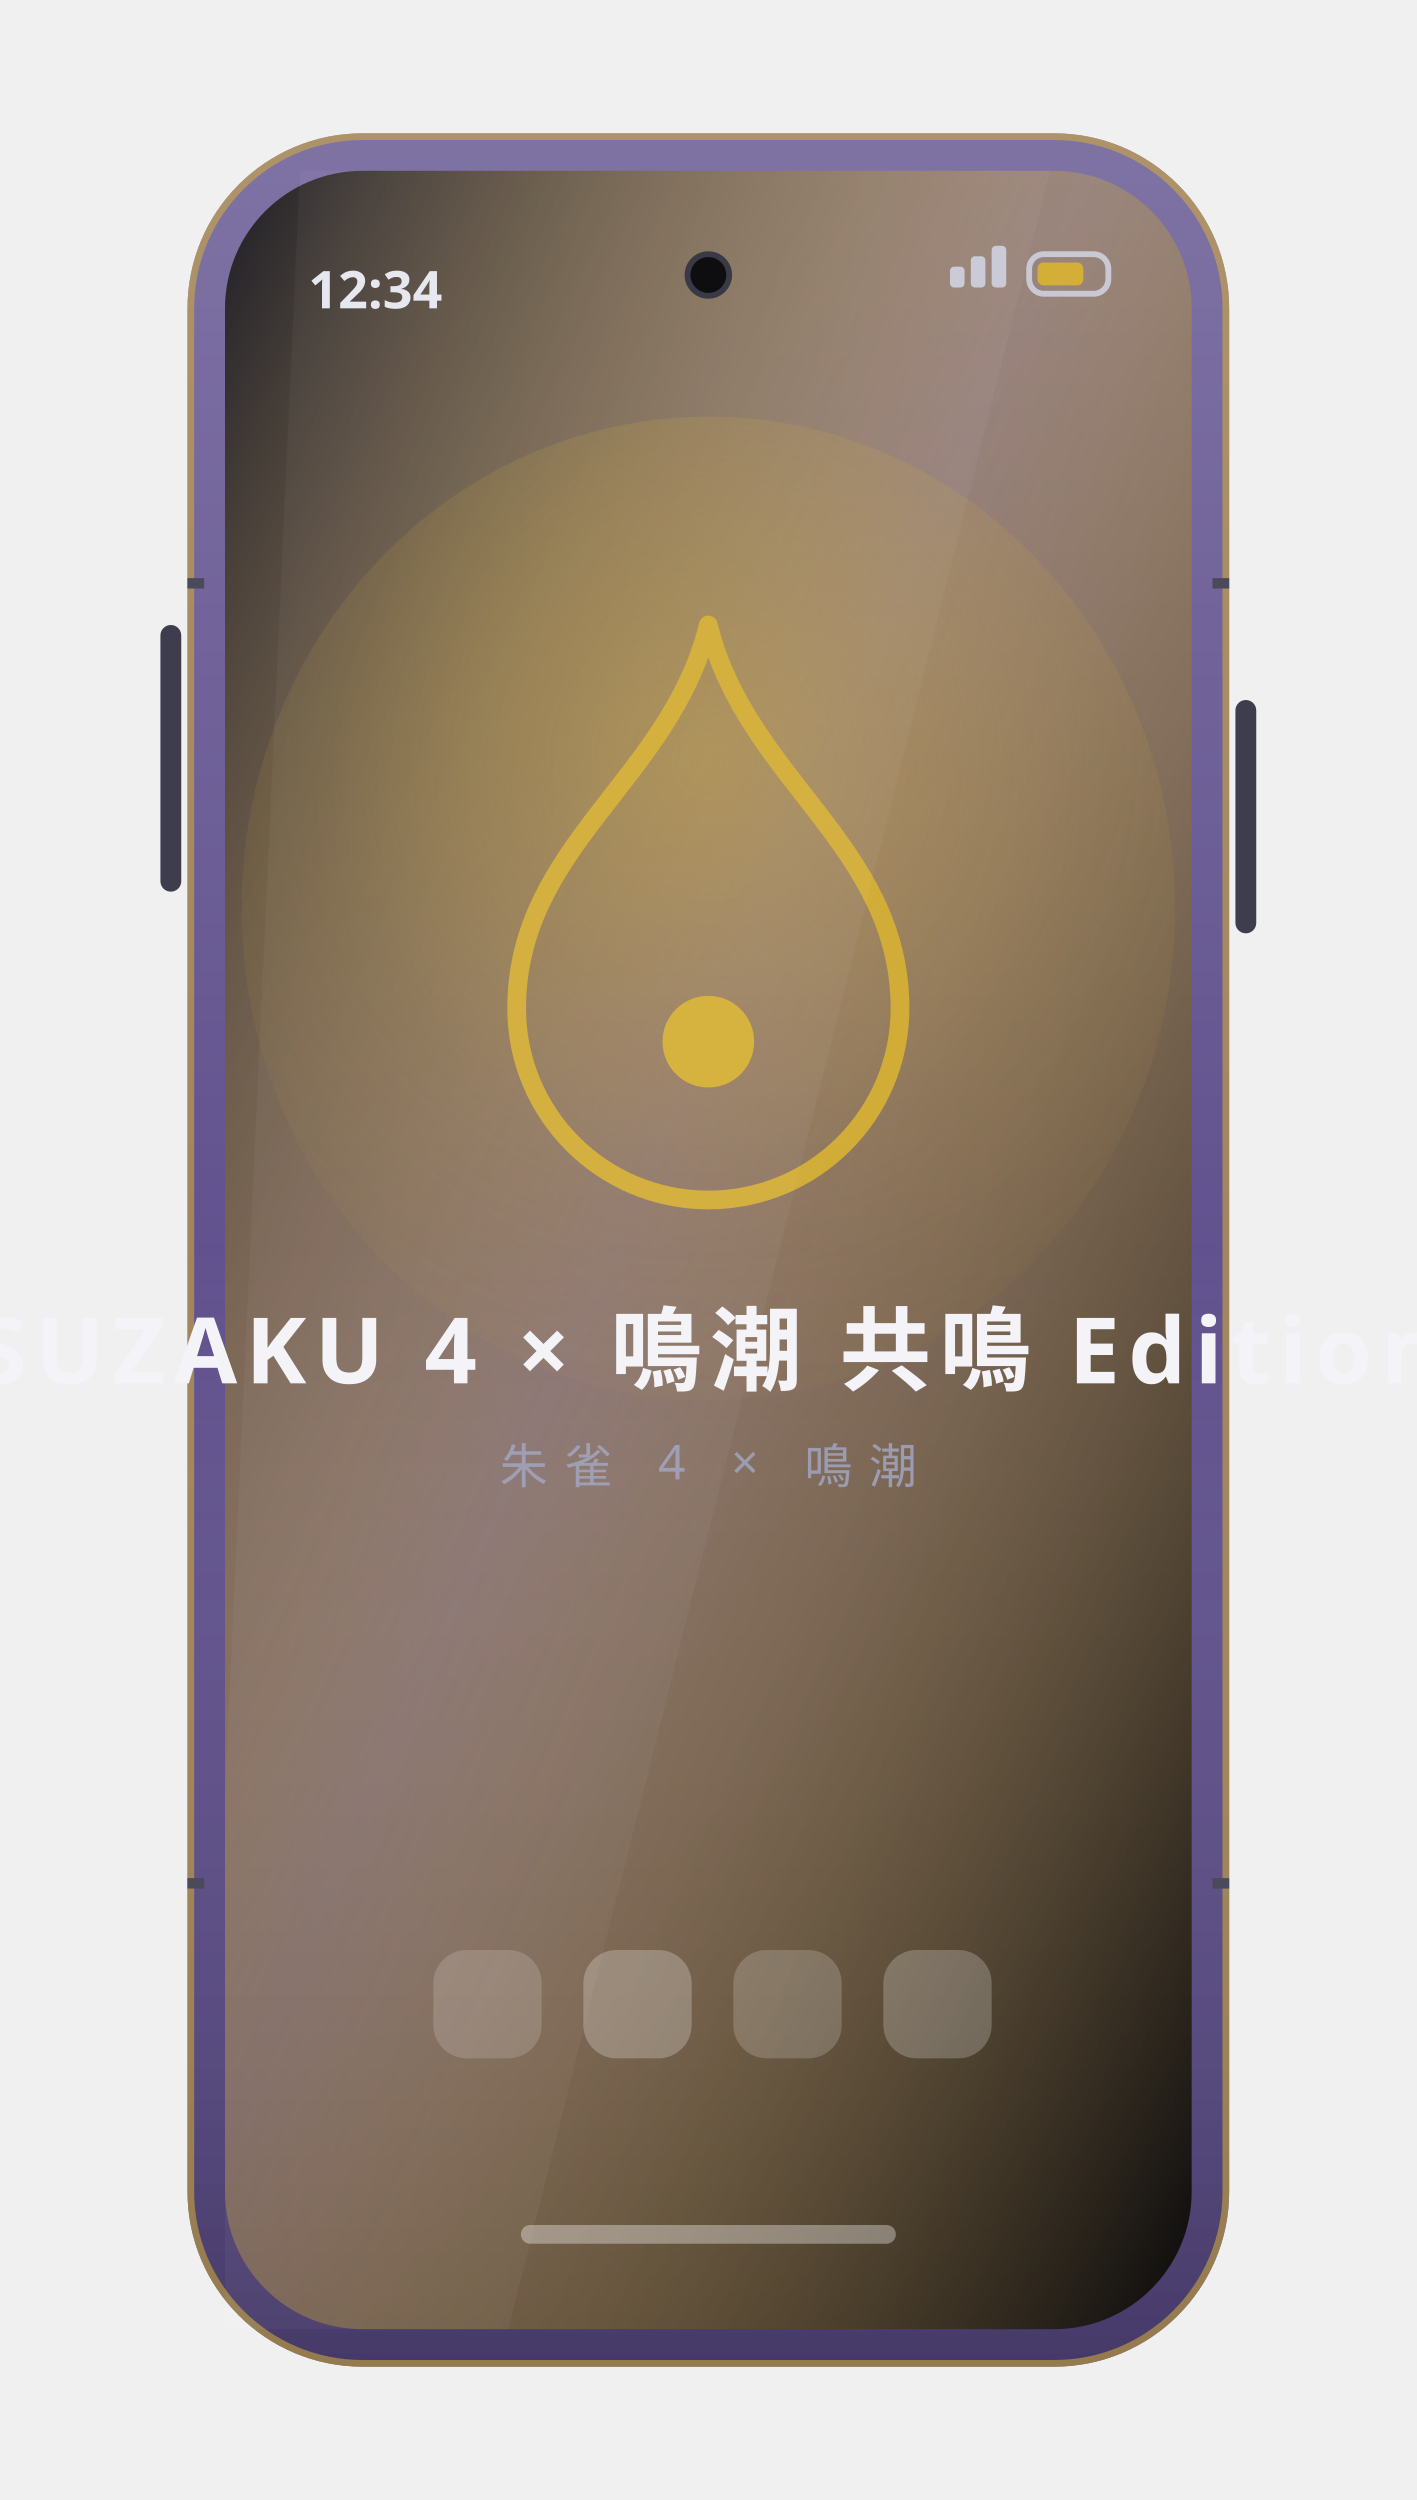
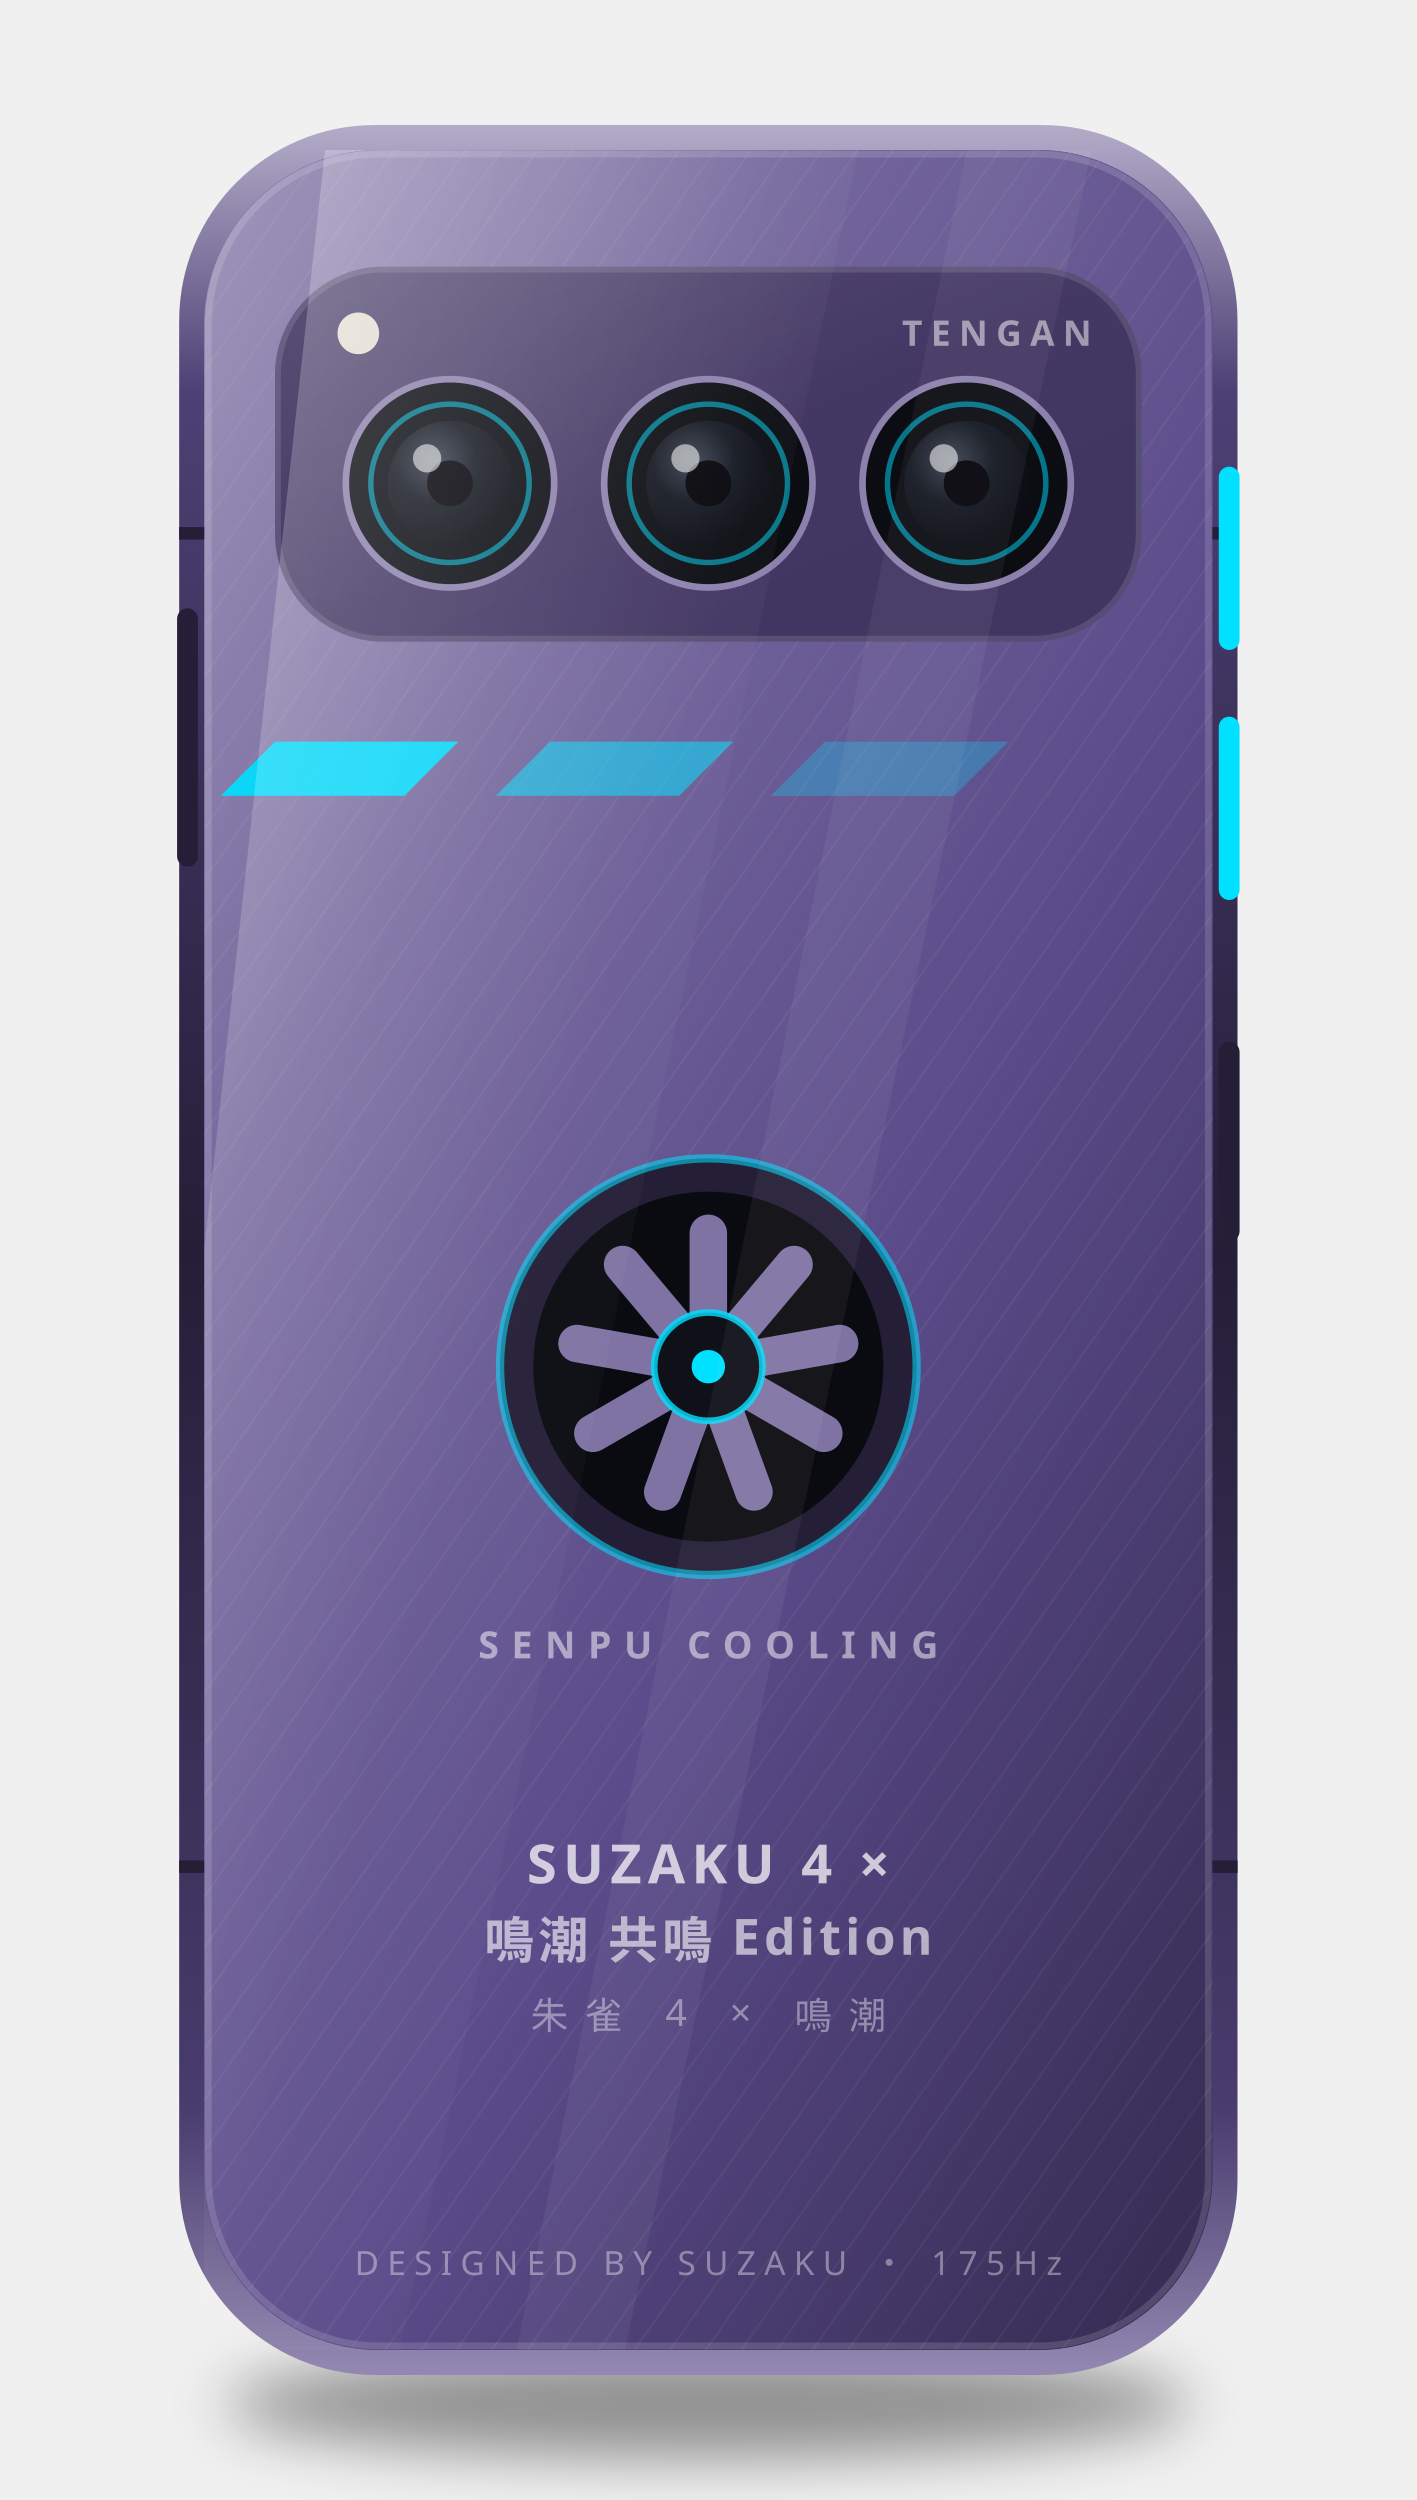
<svg xmlns="http://www.w3.org/2000/svg" viewBox="0 0 340 600" role="img" aria-label="SUZAKU 4 × 鳴潮 共鳴 Edition">
  <defs>
-     <linearGradient id="scrsuzaku4wuwa1" x1="0" y1="0" x2="1" y2="1">
-       <stop offset="0" stop-color="#1b1b26" />
-       <stop offset="0.45" stop-color="#d4af37" stop-opacity="0.34" />
-       <stop offset="1" stop-color="#07070b" />
+     <linearGradient id="bodysuzaku4wuwa1" x1="0" y1="0" x2="0.9" y2="1">
+       <stop offset="0" stop-color="#a097bb" />
+       <stop offset="0.28" stop-color="#75689d" />
+       <stop offset="0.62" stop-color="#5b4b8a" />
+       <stop offset="1" stop-color="#382e56" />
    </linearGradient>
-     <radialGradient id="flaresuzaku4wuwa1" cx="0.5" cy="0.35" r="0.75">
-       <stop offset="0" stop-color="#d4af37" stop-opacity="0.42" />
-       <stop offset="0.55" stop-color="#d4af37" stop-opacity="0.12" />
-       <stop offset="1" stop-color="#d4af37" stop-opacity="0" />
+     <linearGradient id="framesuzaku4wuwa1" x1="0" y1="0" x2="0" y2="1">
+       <stop offset="0" stop-color="#b5aeca" />
+       <stop offset="0.12" stop-color="#4d4075" />
+       <stop offset="0.5" stop-color="#241e37" />
+       <stop offset="0.88" stop-color="#493c6e" />
+       <stop offset="1" stop-color="#948ab3" />
+     </linearGradient>
+     <radialGradient id="lenssuzaku4wuwa1" cx="0.38" cy="0.32" r="0.95">
+       <stop offset="0" stop-color="#3c4454" />
+       <stop offset="0.35" stop-color="#141821" />
+       <stop offset="1" stop-color="#04040a" />
    </radialGradient>
-     <linearGradient id="metalsuzaku4wuwa1" x1="0" y1="0" x2="0" y2="1">
-       <stop offset="0" stop-color="#ffffff" stop-opacity="0.22" />
-       <stop offset="0.5" stop-color="#ffffff" stop-opacity="0.04" />
-       <stop offset="1" stop-color="#000000" stop-opacity="0.25" />
+     <linearGradient id="sheensuzaku4wuwa1" x1="0" y1="0" x2="1" y2="1">
+       <stop offset="0" stop-color="#ffffff" stop-opacity="0.28" />
+       <stop offset="0.5" stop-color="#ffffff" stop-opacity="0.03" />
+       <stop offset="1" stop-color="#ffffff" stop-opacity="0" />
    </linearGradient>
+     <pattern id="texsuzaku4wuwa1" width="7" height="7" patternUnits="userSpaceOnUse" patternTransform="rotate(35)">
+       <path d="M0 0 V7" stroke="#ffffff" stroke-opacity="0.045" stroke-width="1" />
+     </pattern>
+     <filter id="softsuzaku4wuwa1" x="-40%" y="-40%" width="180%" height="180%">
+       <feGaussianBlur stdDeviation="7" />
+     </filter>
  </defs>
-   <rect x="45" y="32" width="250" height="536" rx="42" fill="#5b4b8a" />
-   <rect x="45" y="32" width="250" height="536" rx="42" fill="url(#metalsuzaku4wuwa1)" />
-   <rect x="45.8" y="32.8" width="248.4" height="534.4" rx="41.2" fill="none" stroke="#d4af37" stroke-opacity="0.55" stroke-width="1.6" />
-   <path d="M45 140 h4 M45 452 h4 M291 140 h4 M291 452 h4" stroke="#4a4a5a" stroke-width="2.5" />
-   <rect x="54" y="41" width="232" height="518" rx="33" fill="url(#scrsuzaku4wuwa1)" />
-   <ellipse cx="170" cy="218" rx="112" ry="118" fill="url(#flaresuzaku4wuwa1)" />
-   <circle cx="170" cy="66" r="5" fill="#050508" stroke="#33333f" stroke-width="1.4" />
-   <text x="74" y="74" font-family="'Noto Sans JP',sans-serif" font-size="12.5" font-weight="700" fill="#e6e6ee">12:34</text>
-   <rect x="228" y="64" width="3.5" height="5" rx="1" fill="#c9c9d6" />
-   <rect x="233" y="61.5" width="3.5" height="7.5" rx="1" fill="#c9c9d6" />
-   <rect x="238" y="59" width="3.5" height="10" rx="1" fill="#c9c9d6" />
-   <rect x="247" y="61" width="19" height="9.5" rx="3.5" fill="none" stroke="#c9c9d6" stroke-width="1.4" />
-   <rect x="249" y="63" width="11" height="5.5" rx="1.5" fill="#d4af37" />
-   <path d="M170 150 c-9 37 -46 53 -46 92 a46 46 0 0 0 92 0 c0 -39 -37 -55 -46 -92z" fill="none" stroke="#d4af37" stroke-width="4.5" stroke-linejoin="round" opacity="0.95" />
-   <circle cx="170" cy="250" r="11" fill="#d4af37" />
-   <text x="170" y="332" font-family="'Noto Sans JP',sans-serif" font-size="22" font-weight="800" fill="#f4f4f8" text-anchor="middle" letter-spacing="2">SUZAKU 4 × 鳴潮 共鳴 Edition</text>
-   <text x="170" y="356" font-family="'Noto Sans JP',sans-serif" font-size="11.5" fill="#9c9cb0" text-anchor="middle" letter-spacing="4">朱雀 4 × 鳴潮</text>
-   <rect x="104" y="468" width="26" height="26" rx="8" fill="#ffffff" opacity="0.16" />
-   <rect x="140" y="468" width="26" height="26" rx="8" fill="#ffffff" opacity="0.24" />
-   <rect x="176" y="468" width="26" height="26" rx="8" fill="#ffffff" opacity="0.18" />
-   <rect x="212" y="468" width="26" height="26" rx="8" fill="#ffffff" opacity="0.22" />
-   <rect x="125" y="534" width="90" height="4.5" rx="2.25" fill="#ffffff" opacity="0.35" />
-   <path d="M72 41 L252 41 L122 559 L54 559 L54 430 Z" fill="#ffffff" opacity="0.038" />
-   <rect x="296.5" y="168" width="5" height="56" rx="2.5" fill="#3d3d4e" />
-   <rect x="38.5" y="150" width="5" height="64" rx="2.5" fill="#3d3d4e" />
+   <ellipse cx="170" cy="577" rx="116" ry="13" fill="#000000" opacity="0.4" filter="url(#softsuzaku4wuwa1)" />
+   <rect x="43" y="30" width="254" height="540" rx="47" fill="url(#framesuzaku4wuwa1)" />
+   <rect x="49" y="36" width="242" height="528" rx="42" fill="#5b4b8a" />
+   <rect x="49" y="36" width="242" height="528" rx="42" fill="url(#bodysuzaku4wuwa1)" />
+   <rect x="49" y="36" width="242" height="528" rx="42" fill="url(#texsuzaku4wuwa1)" />
+   <rect x="50" y="37" width="240" height="526" rx="41" fill="none" stroke="#ffffff" stroke-opacity="0.14" stroke-width="1.6" />
+   <path d="M43 128 h6 M43 448 h6 M291 128 h6 M291 448 h6" stroke="#241e37" stroke-width="3" />
+   <rect x="66" y="64" width="208" height="90" rx="26" fill="#403461" />
+   <rect x="66" y="64" width="208" height="90" rx="26" fill="url(#sheensuzaku4wuwa1)" opacity="0.5" />
+   <rect x="66.7" y="64.7" width="206.6" height="88.6" rx="25.3" fill="none" stroke="#ffffff" stroke-opacity="0.12" stroke-width="1.4" />
+   <circle cx="86" cy="80" r="5" fill="#f4efdf" opacity="0.9" />
+   <text x="262" y="83" font-family="'Noto Sans JP',sans-serif" font-size="8.5" font-weight="700" fill="#ffffff" opacity="0.5" text-anchor="end" letter-spacing="2">TENGAN</text>
+   <circle cx="108" cy="116" r="25" fill="#0b0d13" stroke="#8c81ad" stroke-width="1.6" />
+   <circle cx="108" cy="116" r="19" fill="none" stroke="#00e0ff" stroke-opacity="0.5" stroke-width="1.3" />
+   <circle cx="108" cy="116" r="15" fill="url(#lenssuzaku4wuwa1)" />
+   <circle cx="108" cy="116" r="5.5" fill="#04040a" />
+   <circle cx="102.5" cy="110" r="3.4" fill="#ffffff" opacity="0.55" />
+   <circle cx="170" cy="116" r="25" fill="#0b0d13" stroke="#8c81ad" stroke-width="1.6" />
+   <circle cx="170" cy="116" r="19" fill="none" stroke="#00e0ff" stroke-opacity="0.5" stroke-width="1.3" />
+   <circle cx="170" cy="116" r="15" fill="url(#lenssuzaku4wuwa1)" />
+   <circle cx="170" cy="116" r="5.5" fill="#04040a" />
+   <circle cx="164.5" cy="110" r="3.4" fill="#ffffff" opacity="0.55" />
+   <circle cx="232" cy="116" r="25" fill="#0b0d13" stroke="#8c81ad" stroke-width="1.6" />
+   <circle cx="232" cy="116" r="19" fill="none" stroke="#00e0ff" stroke-opacity="0.5" stroke-width="1.3" />
+   <circle cx="232" cy="116" r="15" fill="url(#lenssuzaku4wuwa1)" />
+   <circle cx="232" cy="116" r="5.5" fill="#04040a" />
+   <circle cx="226.5" cy="110" r="3.4" fill="#ffffff" opacity="0.55" />
+   <path d="M66 178 h44 l-13 13 h-44 z" fill="#00e0ff" opacity="0.92" />
+   <path d="M132 178 h44 l-13 13 h-44 z" fill="#00e0ff" opacity="0.55" />
+   <path d="M198 178 h44 l-13 13 h-44 z" fill="#00e0ff" opacity="0.28" />
+   <circle cx="170" cy="328" r="50" fill="#241e37" />
+   <circle cx="170" cy="328" r="50" fill="none" stroke="#00e0ff" stroke-opacity="0.55" stroke-width="2" />
+   <circle cx="170" cy="328" r="42" fill="#0a0b10" />
+   <path d="M170 328 L170 296" stroke="#7f73a4" stroke-width="9" stroke-linecap="round" transform="rotate(0 170 328)" />
+   <path d="M170 328 L170 296" stroke="#7f73a4" stroke-width="9" stroke-linecap="round" transform="rotate(40 170 328)" />
+   <path d="M170 328 L170 296" stroke="#7f73a4" stroke-width="9" stroke-linecap="round" transform="rotate(80 170 328)" />
+   <path d="M170 328 L170 296" stroke="#7f73a4" stroke-width="9" stroke-linecap="round" transform="rotate(120 170 328)" />
+   <path d="M170 328 L170 296" stroke="#7f73a4" stroke-width="9" stroke-linecap="round" transform="rotate(160 170 328)" />
+   <path d="M170 328 L170 296" stroke="#7f73a4" stroke-width="9" stroke-linecap="round" transform="rotate(200 170 328)" />
+   <path d="M170 328 L170 296" stroke="#7f73a4" stroke-width="9" stroke-linecap="round" transform="rotate(240 170 328)" />
+   <path d="M170 328 L170 296" stroke="#7f73a4" stroke-width="9" stroke-linecap="round" transform="rotate(280 170 328)" />
+   <path d="M170 328 L170 296" stroke="#7f73a4" stroke-width="9" stroke-linecap="round" transform="rotate(320 170 328)" />
+   <circle cx="170" cy="328" r="13" fill="#101018" stroke="#00e0ff" stroke-opacity="0.8" stroke-width="1.6" />
+   <circle cx="170" cy="328" r="4" fill="#00e0ff" />
+   <text x="170" y="398" font-family="'Noto Sans JP',sans-serif" font-size="9" font-weight="700" fill="#ffffff" opacity="0.5" text-anchor="middle" letter-spacing="3">SENPU COOLING</text>
+   <text x="170" y="452" font-family="'Noto Sans JP',sans-serif" font-size="13" font-weight="800" fill="#ffffff" opacity="0.72" text-anchor="middle" letter-spacing="1.5">SUZAKU 4 ×</text>
+   <text x="170" y="470" font-family="'Noto Sans JP',sans-serif" font-size="12" font-weight="700" fill="#ffffff" opacity="0.6" text-anchor="middle" letter-spacing="1">鳴潮 共鳴 Edition</text>
+   <text x="170" y="487" font-family="'Noto Sans JP',sans-serif" font-size="9" fill="#ffffff" opacity="0.4" text-anchor="middle" letter-spacing="4">朱雀 4 × 鳴潮</text>
+   <text x="170" y="546" font-family="'Noto Sans JP',sans-serif" font-size="8" fill="#ffffff" opacity="0.38" text-anchor="middle" letter-spacing="2">DESIGNED BY SUZAKU ・ 175Hz</text>
+   <path d="M78 36 L206 36 L96 564 L49 564 L49 300 Z" fill="url(#sheensuzaku4wuwa1)" />
+   <path d="M232 36 L262 36 L150 564 L124 564 Z" fill="#ffffff" opacity="0.05" />
+   <rect x="292.5" y="112" width="5" height="44" rx="2.5" fill="#00e0ff" />
+   <rect x="292.5" y="172" width="5" height="44" rx="2.5" fill="#00e0ff" />
+   <rect x="292.5" y="250" width="5" height="48" rx="2.5" fill="#241e37" />
+   <rect x="42.5" y="146" width="5" height="62" rx="2.5" fill="#241e37" />
</svg>
